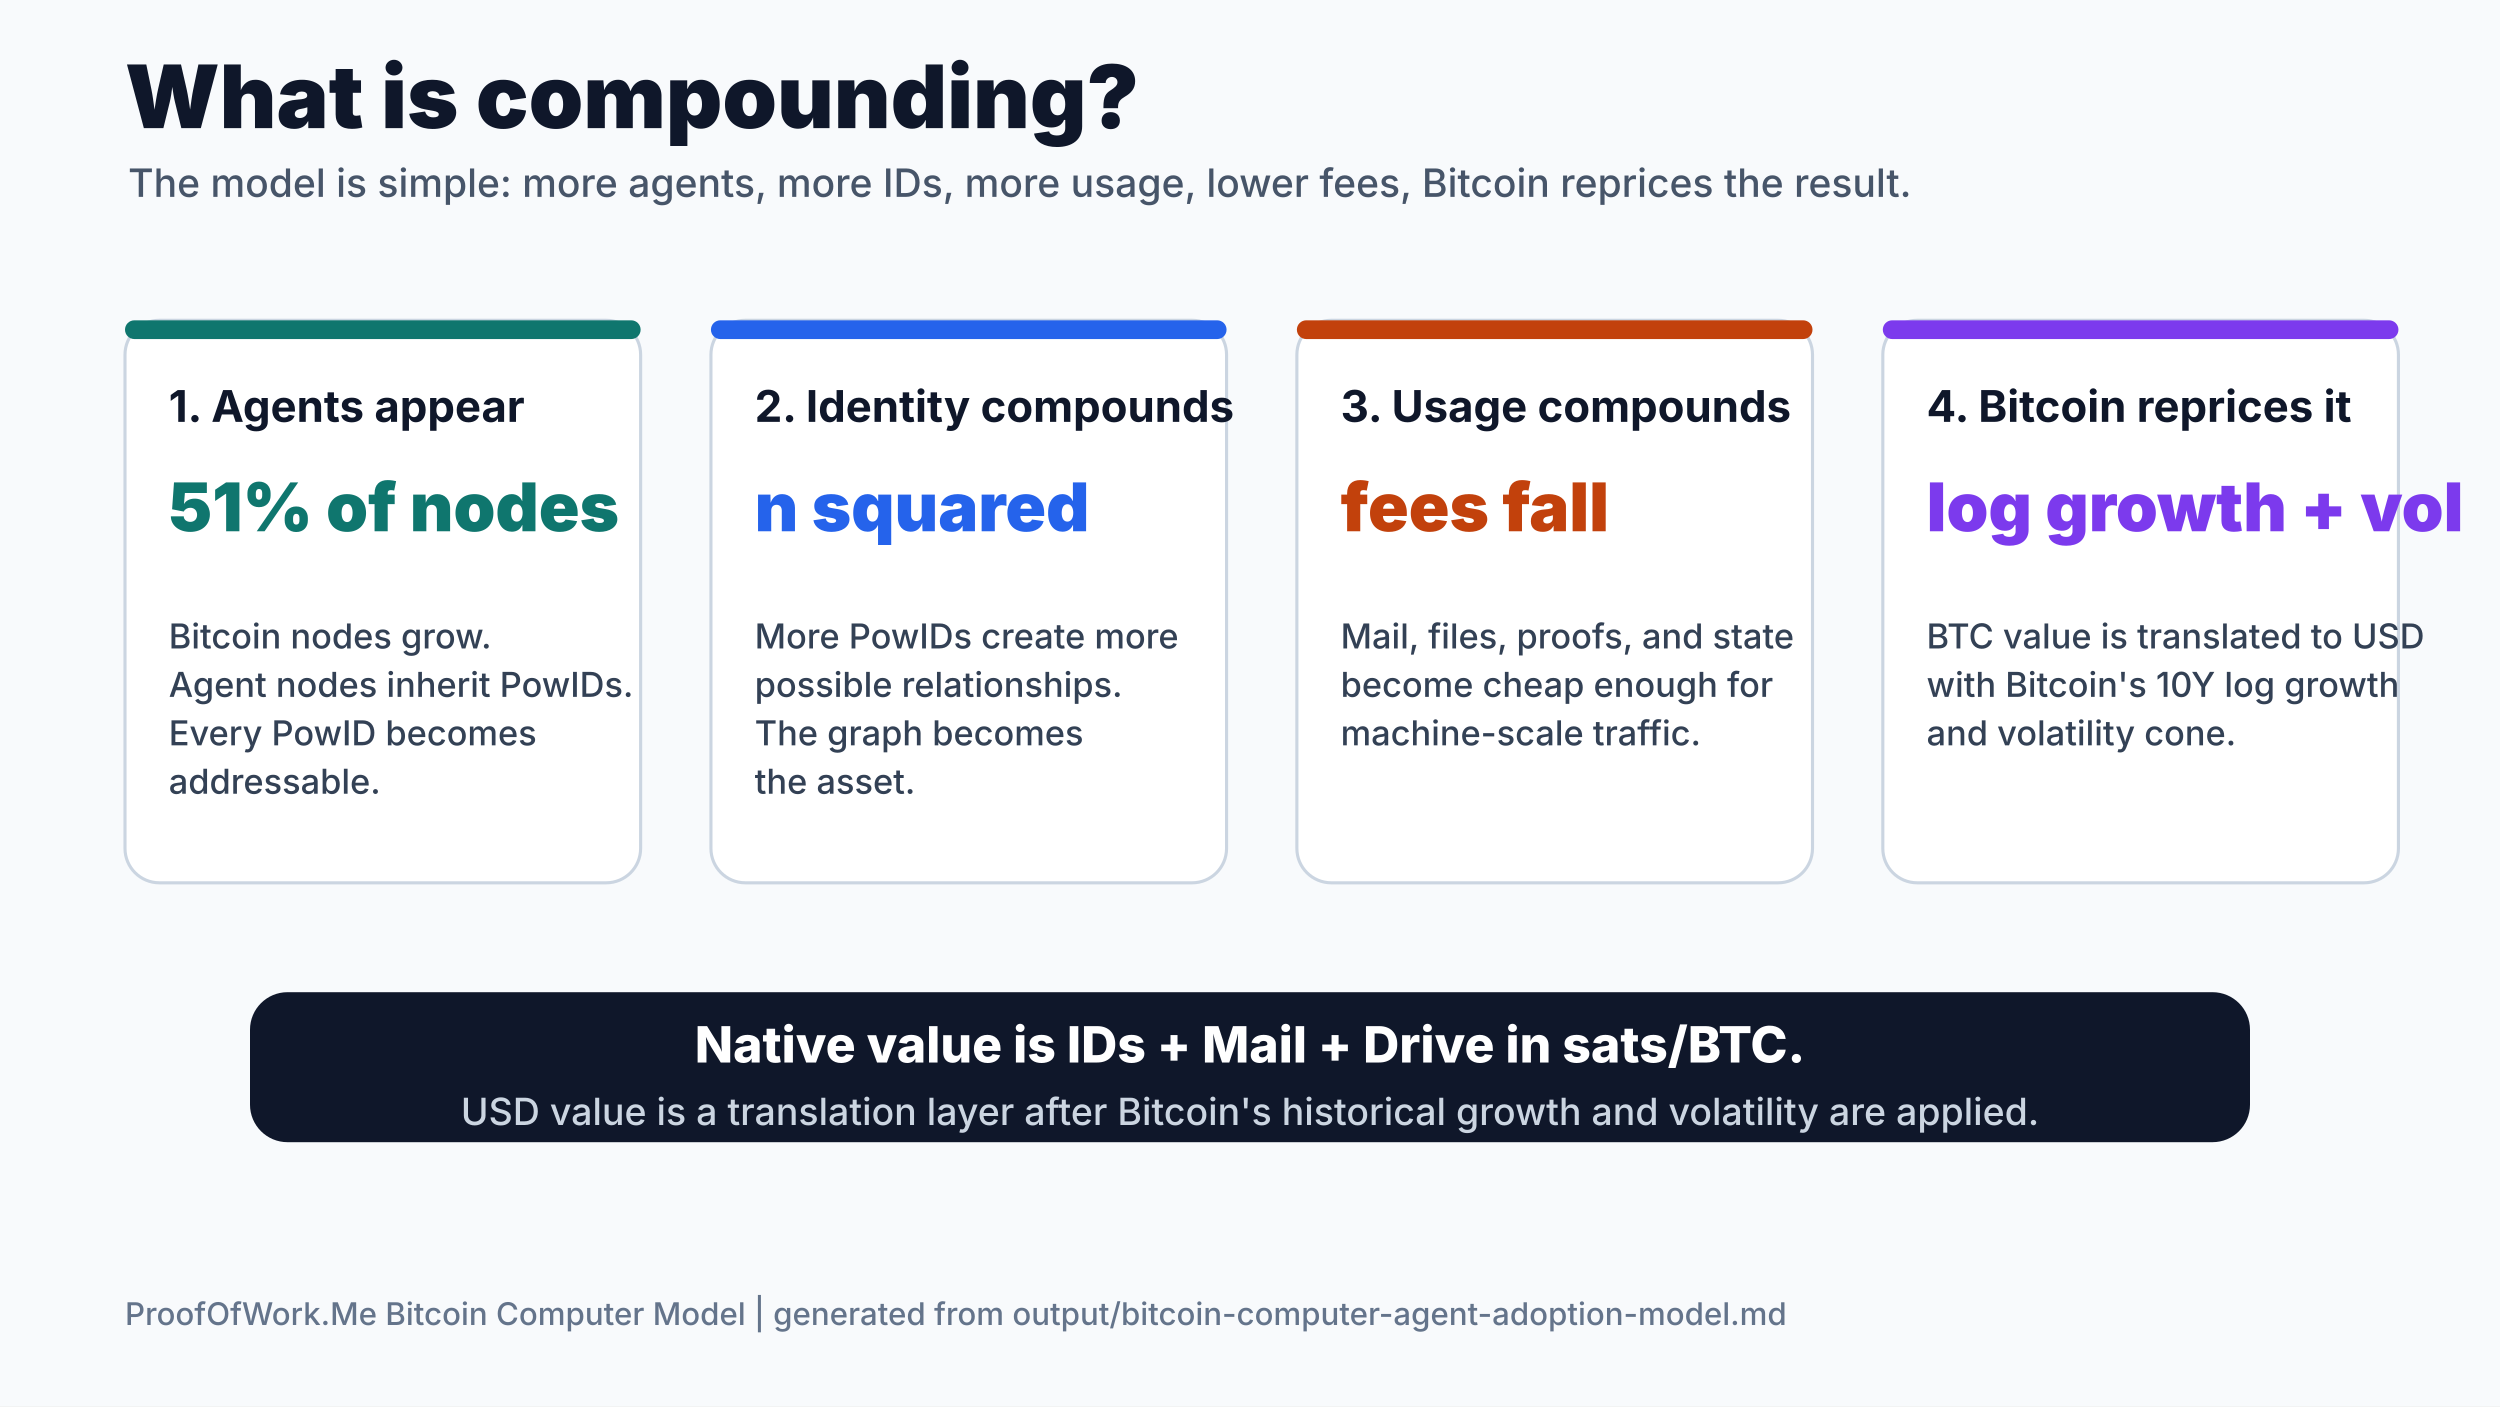
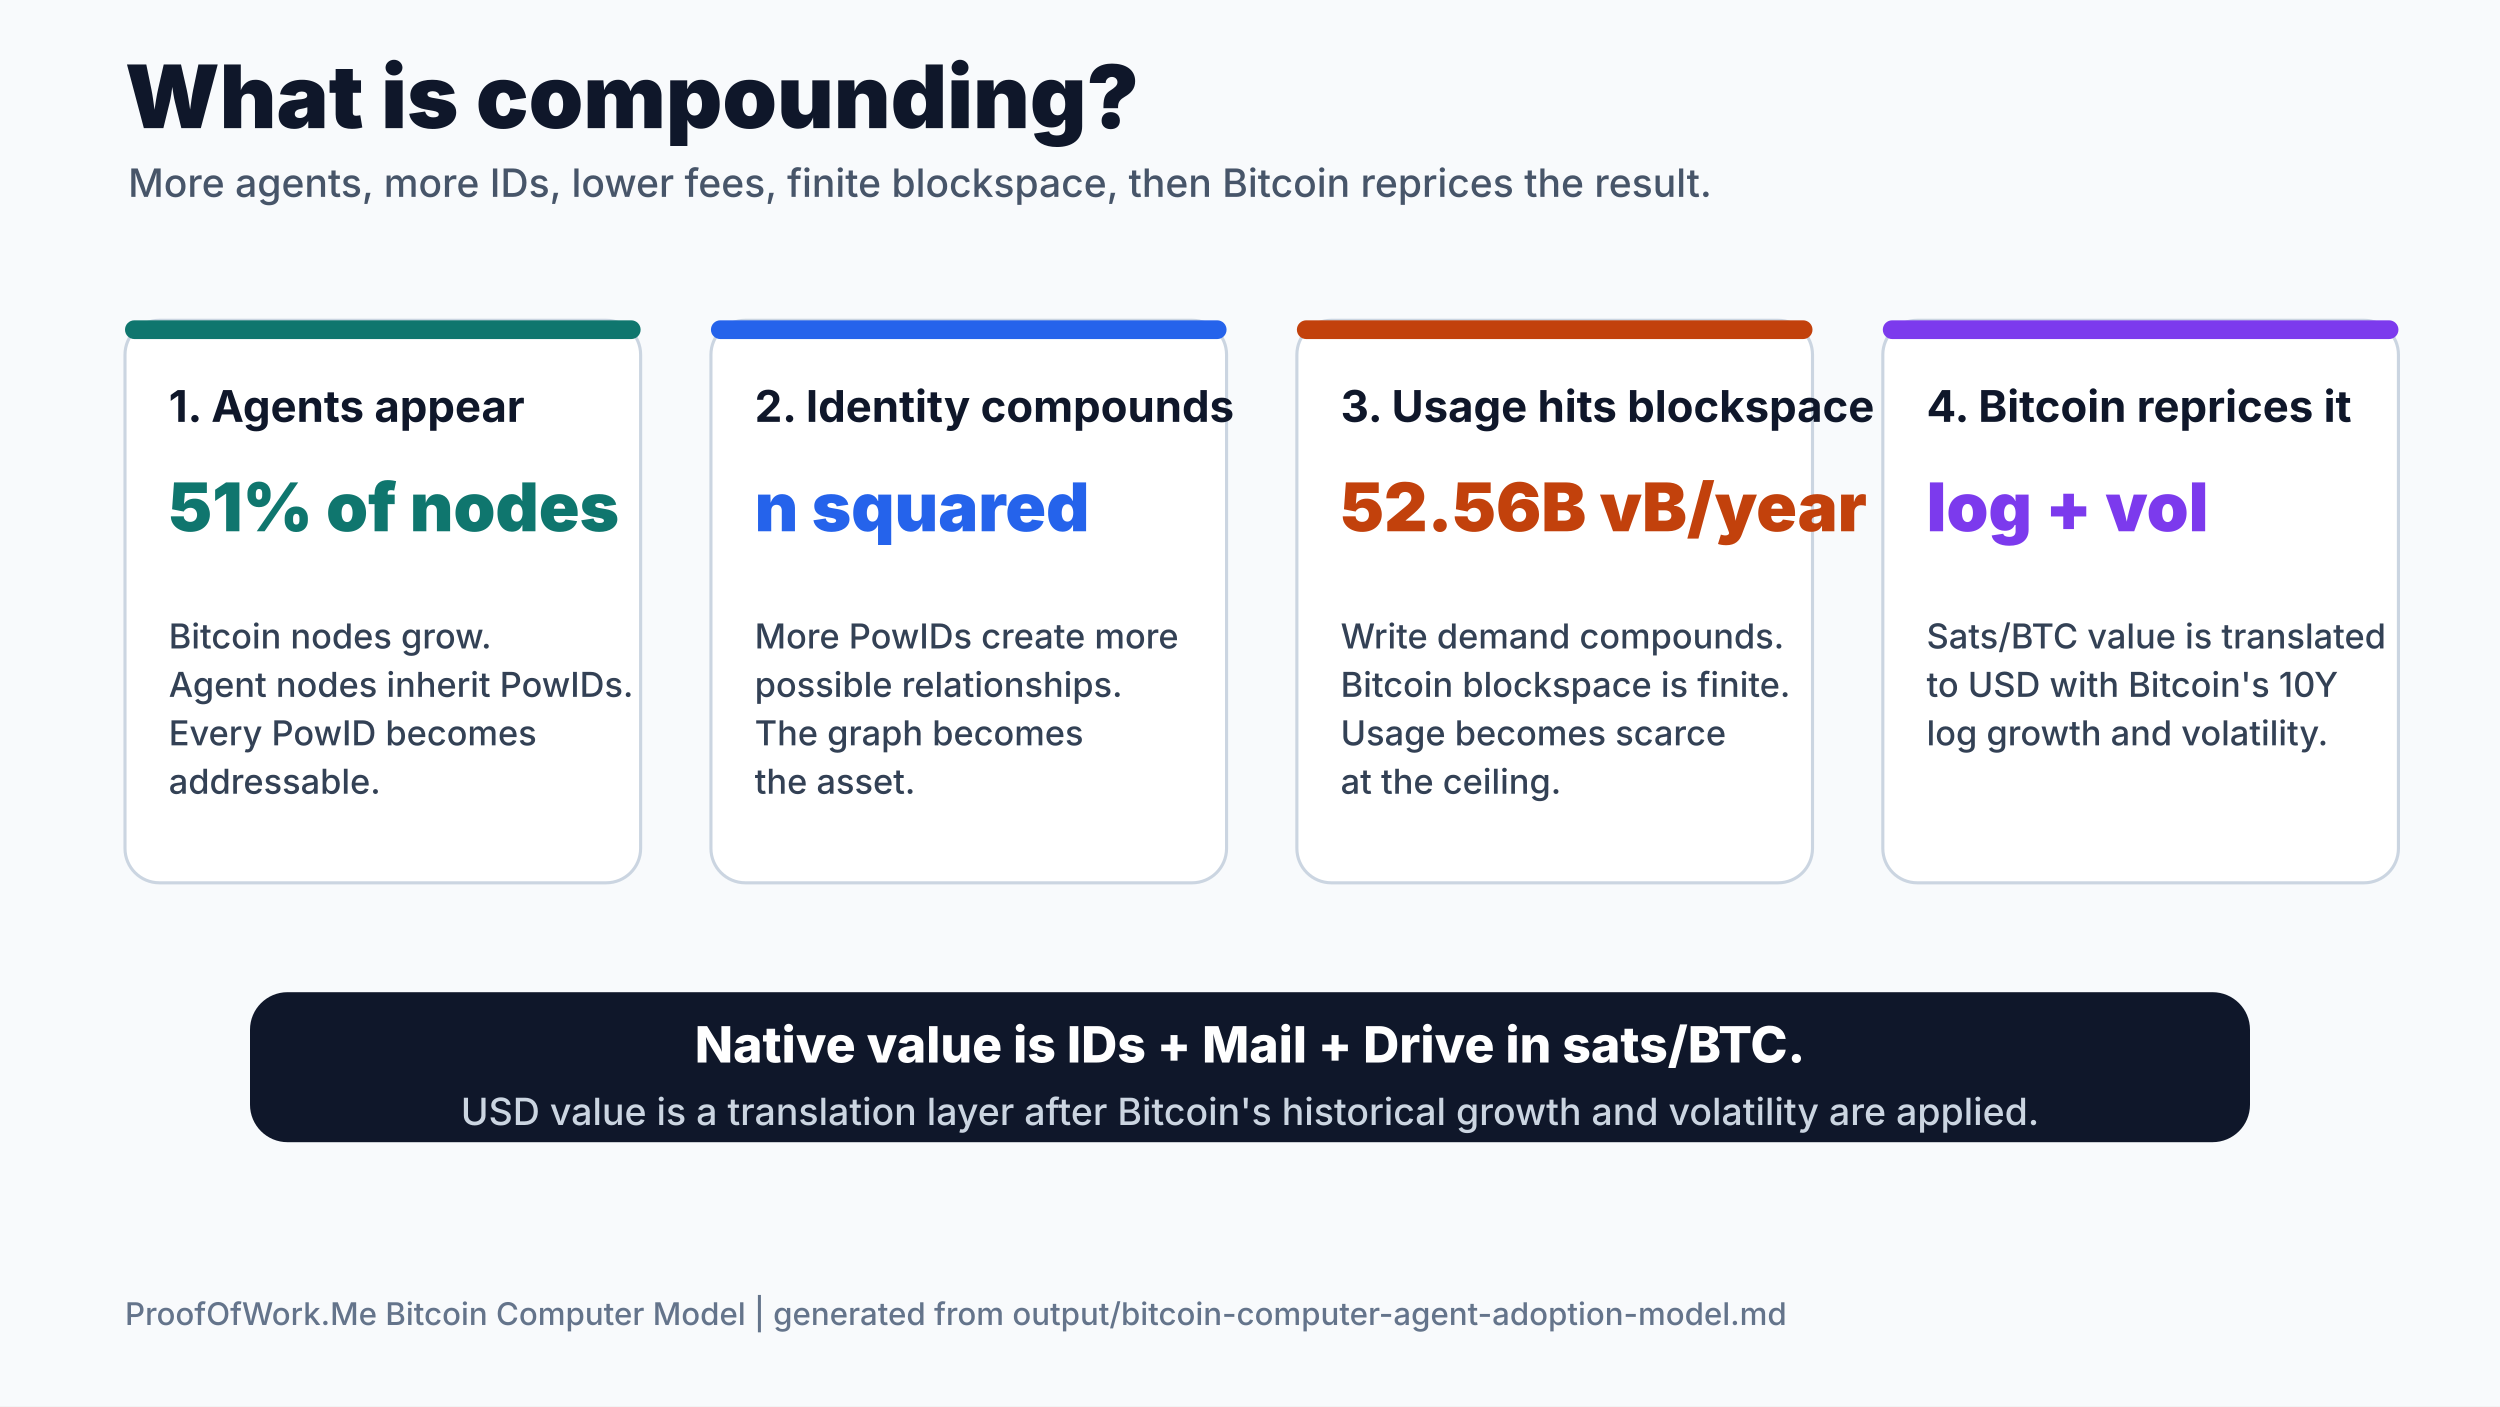
<svg xmlns="http://www.w3.org/2000/svg" width="1600" height="900" viewBox="0 0 1600 900">
  <rect width="1600" height="900" fill="#f8fafc" />
  <text x="80" y="82" text-anchor="start" font-family="Inter, ui-sans-serif, system-ui, -apple-system, BlinkMacSystemFont, Segoe UI, sans-serif" font-size="56" font-weight="850" fill="#0f172a">What is compounding?</text>
-   <text x="82" y="126" text-anchor="start" font-family="Inter, ui-sans-serif, system-ui, -apple-system, BlinkMacSystemFont, Segoe UI, sans-serif" font-size="25" font-weight="500" fill="#475569">The model is simple: more agents, more IDs, more usage, lower fees, Bitcoin reprices the result.</text>
+   <text x="82" y="126" text-anchor="start" font-family="Inter, ui-sans-serif, system-ui, -apple-system, BlinkMacSystemFont, Segoe UI, sans-serif" font-size="25" font-weight="500" fill="#475569">More agents, more IDs, lower fees, finite blockspace, then Bitcoin reprices the result.</text>
  <rect x="80" y="205" width="330" height="360" rx="22" fill="#ffffff" stroke="#cbd5e1" stroke-width="2" />
  <rect x="80" y="205" width="330" height="12" rx="6" fill="#0f766e" />
  <text x="108" y="270" text-anchor="start" font-family="Inter, ui-sans-serif, system-ui, -apple-system, BlinkMacSystemFont, Segoe UI, sans-serif" font-size="28" font-weight="750" fill="#0f172a">1. Agents appear</text>
  <text x="108" y="340" text-anchor="start" font-family="Inter, ui-sans-serif, system-ui, -apple-system, BlinkMacSystemFont, Segoe UI, sans-serif" font-size="43" font-weight="850" fill="#0f766e">51% of nodes</text>
  <text x="108" y="415" text-anchor="start" font-family="Inter, ui-sans-serif, system-ui, -apple-system, BlinkMacSystemFont, Segoe UI, sans-serif" font-size="22" font-weight="500" fill="#334155">Bitcoin nodes grow.</text>
  <text x="108" y="446" text-anchor="start" font-family="Inter, ui-sans-serif, system-ui, -apple-system, BlinkMacSystemFont, Segoe UI, sans-serif" font-size="22" font-weight="500" fill="#334155">Agent nodes inherit PowIDs.</text>
  <text x="108" y="477" text-anchor="start" font-family="Inter, ui-sans-serif, system-ui, -apple-system, BlinkMacSystemFont, Segoe UI, sans-serif" font-size="22" font-weight="500" fill="#334155">Every PowID becomes</text>
  <text x="108" y="508" text-anchor="start" font-family="Inter, ui-sans-serif, system-ui, -apple-system, BlinkMacSystemFont, Segoe UI, sans-serif" font-size="22" font-weight="500" fill="#334155">addressable.</text>
  <rect x="455" y="205" width="330" height="360" rx="22" fill="#ffffff" stroke="#cbd5e1" stroke-width="2" />
  <rect x="455" y="205" width="330" height="12" rx="6" fill="#2563eb" />
  <text x="483" y="270" text-anchor="start" font-family="Inter, ui-sans-serif, system-ui, -apple-system, BlinkMacSystemFont, Segoe UI, sans-serif" font-size="28" font-weight="750" fill="#0f172a">2. Identity compounds</text>
  <text x="483" y="340" text-anchor="start" font-family="Inter, ui-sans-serif, system-ui, -apple-system, BlinkMacSystemFont, Segoe UI, sans-serif" font-size="43" font-weight="850" fill="#2563eb">n squared</text>
  <text x="483" y="415" text-anchor="start" font-family="Inter, ui-sans-serif, system-ui, -apple-system, BlinkMacSystemFont, Segoe UI, sans-serif" font-size="22" font-weight="500" fill="#334155">More PowIDs create more</text>
  <text x="483" y="446" text-anchor="start" font-family="Inter, ui-sans-serif, system-ui, -apple-system, BlinkMacSystemFont, Segoe UI, sans-serif" font-size="22" font-weight="500" fill="#334155">possible relationships.</text>
  <text x="483" y="477" text-anchor="start" font-family="Inter, ui-sans-serif, system-ui, -apple-system, BlinkMacSystemFont, Segoe UI, sans-serif" font-size="22" font-weight="500" fill="#334155">The graph becomes</text>
  <text x="483" y="508" text-anchor="start" font-family="Inter, ui-sans-serif, system-ui, -apple-system, BlinkMacSystemFont, Segoe UI, sans-serif" font-size="22" font-weight="500" fill="#334155">the asset.</text>
  <rect x="830" y="205" width="330" height="360" rx="22" fill="#ffffff" stroke="#cbd5e1" stroke-width="2" />
  <rect x="830" y="205" width="330" height="12" rx="6" fill="#c2410c" />
-   <text x="858" y="270" text-anchor="start" font-family="Inter, ui-sans-serif, system-ui, -apple-system, BlinkMacSystemFont, Segoe UI, sans-serif" font-size="28" font-weight="750" fill="#0f172a">3. Usage compounds</text>
-   <text x="858" y="340" text-anchor="start" font-family="Inter, ui-sans-serif, system-ui, -apple-system, BlinkMacSystemFont, Segoe UI, sans-serif" font-size="43" font-weight="850" fill="#c2410c">fees fall</text>
-   <text x="858" y="415" text-anchor="start" font-family="Inter, ui-sans-serif, system-ui, -apple-system, BlinkMacSystemFont, Segoe UI, sans-serif" font-size="22" font-weight="500" fill="#334155">Mail, files, proofs, and state</text>
-   <text x="858" y="446" text-anchor="start" font-family="Inter, ui-sans-serif, system-ui, -apple-system, BlinkMacSystemFont, Segoe UI, sans-serif" font-size="22" font-weight="500" fill="#334155">become cheap enough for</text>
-   <text x="858" y="477" text-anchor="start" font-family="Inter, ui-sans-serif, system-ui, -apple-system, BlinkMacSystemFont, Segoe UI, sans-serif" font-size="22" font-weight="500" fill="#334155">machine-scale traffic.</text>
+   <text x="858" y="270" text-anchor="start" font-family="Inter, ui-sans-serif, system-ui, -apple-system, BlinkMacSystemFont, Segoe UI, sans-serif" font-size="28" font-weight="750" fill="#0f172a">3. Usage hits blockspace</text>
+   <text x="858" y="340" text-anchor="start" font-family="Inter, ui-sans-serif, system-ui, -apple-system, BlinkMacSystemFont, Segoe UI, sans-serif" font-size="43" font-weight="850" fill="#c2410c">52.56B vB/year</text>
+   <text x="858" y="415" text-anchor="start" font-family="Inter, ui-sans-serif, system-ui, -apple-system, BlinkMacSystemFont, Segoe UI, sans-serif" font-size="22" font-weight="500" fill="#334155">Write demand compounds.</text>
+   <text x="858" y="446" text-anchor="start" font-family="Inter, ui-sans-serif, system-ui, -apple-system, BlinkMacSystemFont, Segoe UI, sans-serif" font-size="22" font-weight="500" fill="#334155">Bitcoin blockspace is finite.</text>
+   <text x="858" y="477" text-anchor="start" font-family="Inter, ui-sans-serif, system-ui, -apple-system, BlinkMacSystemFont, Segoe UI, sans-serif" font-size="22" font-weight="500" fill="#334155">Usage becomes scarce</text>
+   <text x="858" y="508" text-anchor="start" font-family="Inter, ui-sans-serif, system-ui, -apple-system, BlinkMacSystemFont, Segoe UI, sans-serif" font-size="22" font-weight="500" fill="#334155">at the ceiling.</text>
  <rect x="1205" y="205" width="330" height="360" rx="22" fill="#ffffff" stroke="#cbd5e1" stroke-width="2" />
  <rect x="1205" y="205" width="330" height="12" rx="6" fill="#7c3aed" />
  <text x="1233" y="270" text-anchor="start" font-family="Inter, ui-sans-serif, system-ui, -apple-system, BlinkMacSystemFont, Segoe UI, sans-serif" font-size="28" font-weight="750" fill="#0f172a">4. Bitcoin reprices it</text>
-   <text x="1233" y="340" text-anchor="start" font-family="Inter, ui-sans-serif, system-ui, -apple-system, BlinkMacSystemFont, Segoe UI, sans-serif" font-size="43" font-weight="850" fill="#7c3aed">log growth + vol</text>
-   <text x="1233" y="415" text-anchor="start" font-family="Inter, ui-sans-serif, system-ui, -apple-system, BlinkMacSystemFont, Segoe UI, sans-serif" font-size="22" font-weight="500" fill="#334155">BTC value is translated to USD</text>
-   <text x="1233" y="446" text-anchor="start" font-family="Inter, ui-sans-serif, system-ui, -apple-system, BlinkMacSystemFont, Segoe UI, sans-serif" font-size="22" font-weight="500" fill="#334155">with Bitcoin's 10Y log growth</text>
-   <text x="1233" y="477" text-anchor="start" font-family="Inter, ui-sans-serif, system-ui, -apple-system, BlinkMacSystemFont, Segoe UI, sans-serif" font-size="22" font-weight="500" fill="#334155">and volatility cone.</text>
+   <text x="1233" y="340" text-anchor="start" font-family="Inter, ui-sans-serif, system-ui, -apple-system, BlinkMacSystemFont, Segoe UI, sans-serif" font-size="43" font-weight="850" fill="#7c3aed">log + vol</text>
+   <text x="1233" y="415" text-anchor="start" font-family="Inter, ui-sans-serif, system-ui, -apple-system, BlinkMacSystemFont, Segoe UI, sans-serif" font-size="22" font-weight="500" fill="#334155">Sats/BTC value is translated</text>
+   <text x="1233" y="446" text-anchor="start" font-family="Inter, ui-sans-serif, system-ui, -apple-system, BlinkMacSystemFont, Segoe UI, sans-serif" font-size="22" font-weight="500" fill="#334155">to USD with Bitcoin's 10Y</text>
+   <text x="1233" y="477" text-anchor="start" font-family="Inter, ui-sans-serif, system-ui, -apple-system, BlinkMacSystemFont, Segoe UI, sans-serif" font-size="22" font-weight="500" fill="#334155">log growth and volatility.</text>
  <rect x="160" y="635" width="1280" height="96" rx="24" fill="#0f172a" />
  <text x="800" y="680" text-anchor="middle" font-family="Inter, ui-sans-serif, system-ui, -apple-system, BlinkMacSystemFont, Segoe UI, sans-serif" font-size="32" font-weight="800" fill="#ffffff">Native value is IDs + Mail + Drive in sats/BTC.</text>
  <text x="800" y="720" text-anchor="middle" font-family="Inter, ui-sans-serif, system-ui, -apple-system, BlinkMacSystemFont, Segoe UI, sans-serif" font-size="24" font-weight="500" fill="#cbd5e1">USD value is a translation layer after Bitcoin's historical growth and volatility are applied.</text>
  <text x="80" y="848" text-anchor="start" font-family="Inter, ui-sans-serif, system-ui, -apple-system, BlinkMacSystemFont, Segoe UI, sans-serif" font-size="20" font-weight="500" fill="#64748b">ProofOfWork.Me Bitcoin Computer Model | generated from output/bitcoin-computer-agent-adoption-model.md</text>
</svg>
